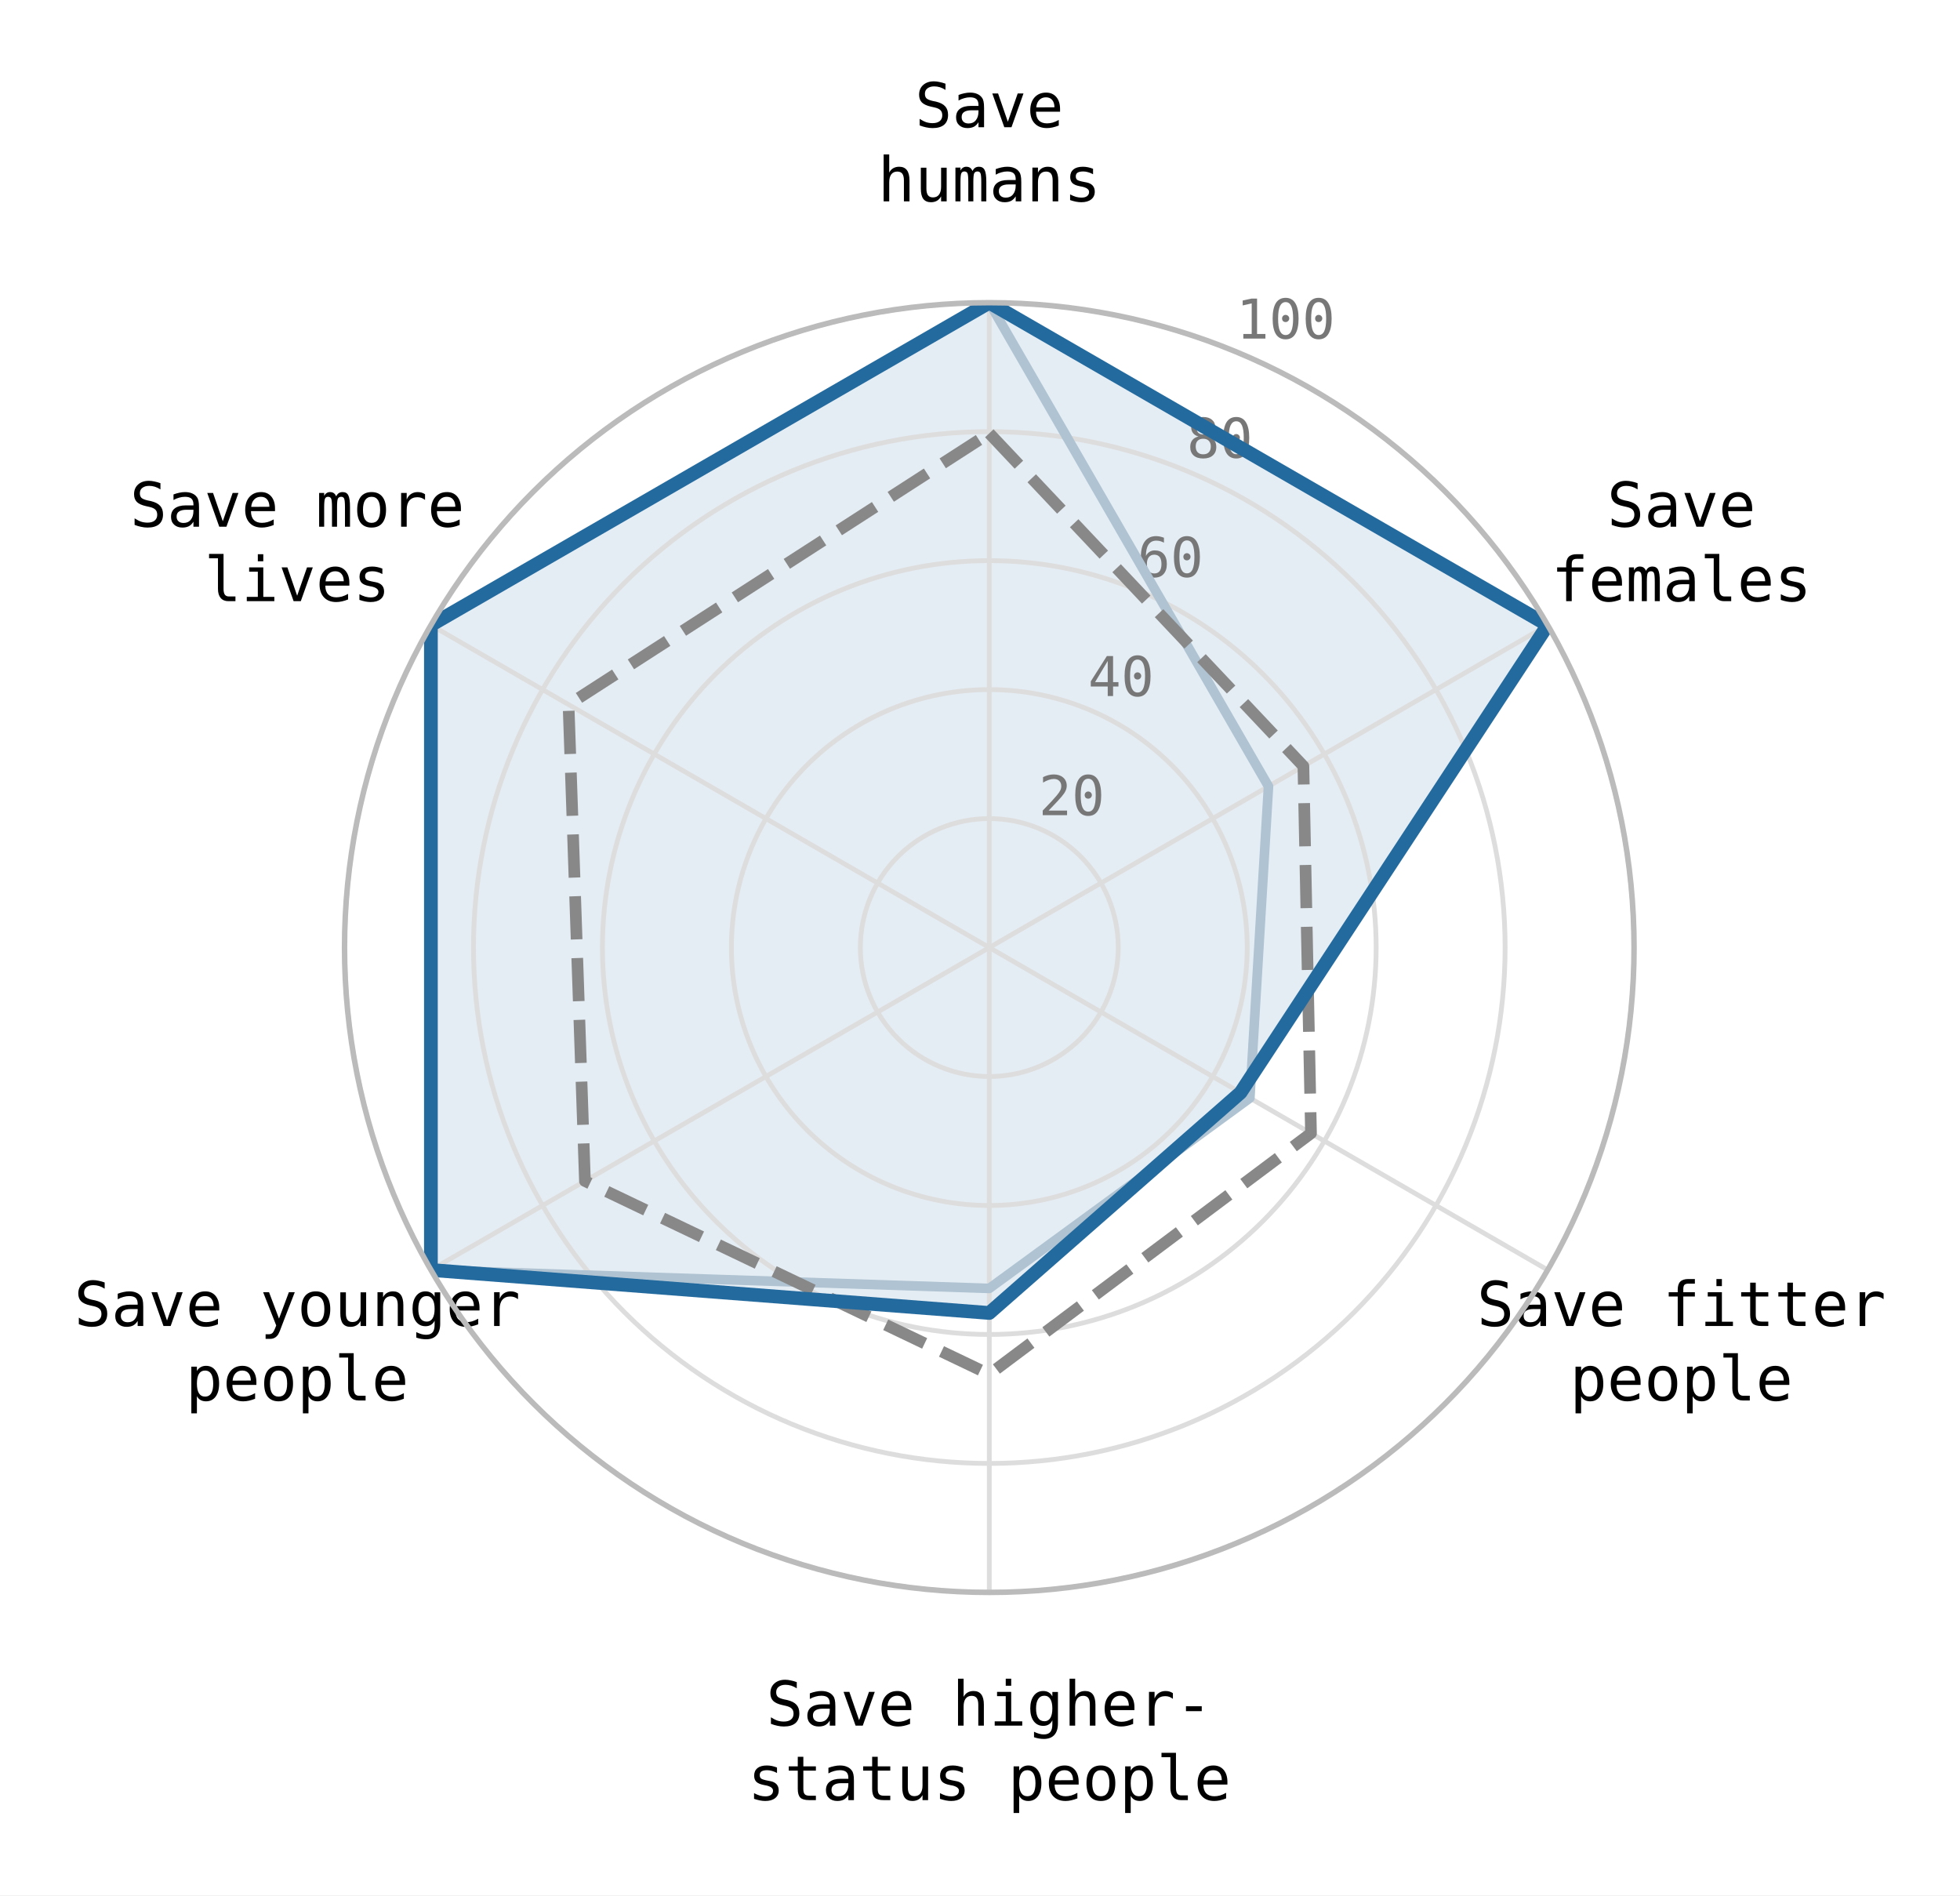
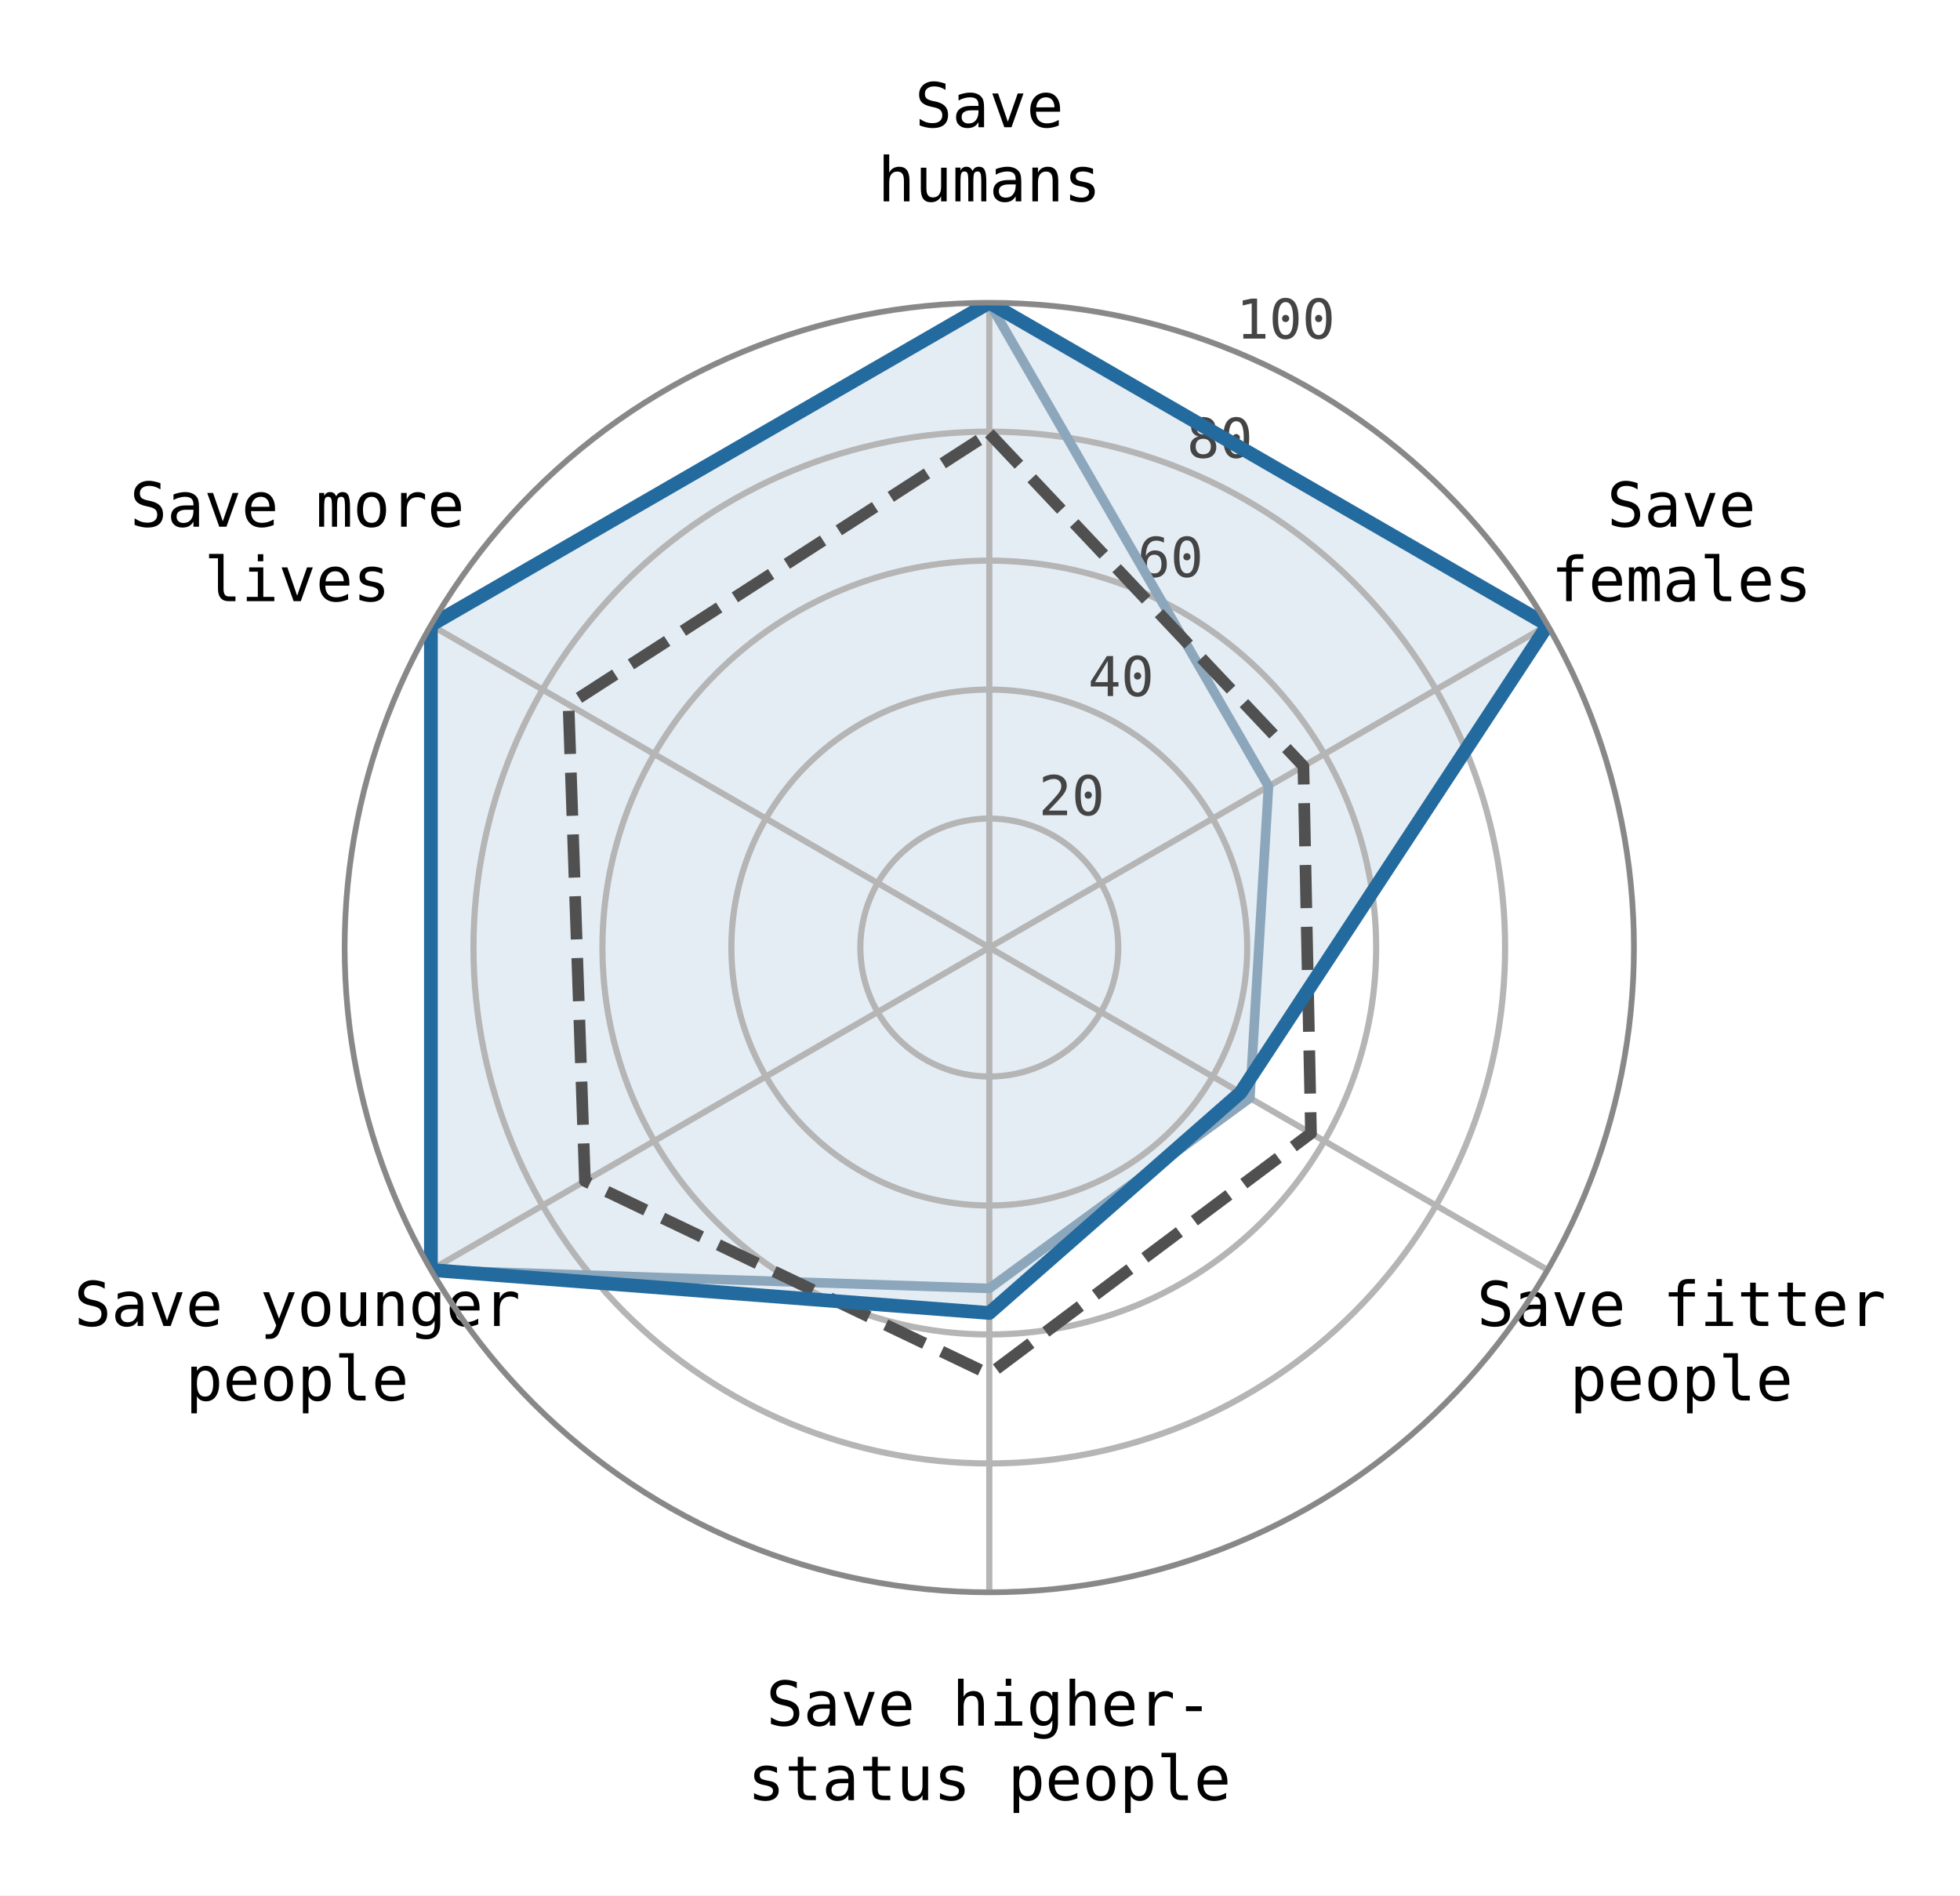
<svg xmlns="http://www.w3.org/2000/svg" width="285.625pt" height="276.148pt" viewBox="0 0 285.625 276.148" version="1.1">
  <defs>
    <style type="text/css">*{stroke-linejoin: round; stroke-linecap: butt}</style>
  </defs>
  <g id="figure_1">
    <g id="patch_1">
      <path d="M 0 276.148  L 285.625 276.148  L 285.625 0  L 0 0  z " style="fill: #ffffff" />
    </g>
    <g id="axes_1">
      <g id="patch_2">
        <path d="M 238.127 138.062  C 238.127 125.723 235.697 113.505 230.975 102.105  C 226.253 90.706 219.332 80.347 210.607 71.622  C 201.882 62.898 191.523 55.976 180.124 51.254  C 168.724 46.533 156.506 44.102 144.167 44.102  C 131.828 44.102 119.61 46.533 108.21 51.254  C 96.811 55.976 86.452 62.898 77.727 71.622  C 69.002 80.347 62.081 90.706 57.359 102.105  C 52.637 113.505 50.207 125.723 50.207 138.062  C 50.207 150.401 52.637 162.62 57.359 174.019  C 62.081 185.419 69.002 195.777 77.727 204.502  C 86.452 213.227 96.811 220.148 108.21 224.87  C 119.61 229.592 131.828 232.022 144.167 232.022  C 156.506 232.022 168.724 229.592 180.124 224.87  C 191.523 220.148 201.882 213.227 210.607 204.502  C 219.332 195.777 226.253 185.419 230.975 174.019  C 235.697 162.62 238.127 150.401 238.127 138.062  M 144.167 138.062  C 144.167 138.062 144.167 138.062 144.167 138.062  C 144.167 138.062 144.167 138.062 144.167 138.062  C 144.167 138.062 144.167 138.062 144.167 138.062  C 144.167 138.062 144.167 138.062 144.167 138.062  C 144.167 138.062 144.167 138.062 144.167 138.062  C 144.167 138.062 144.167 138.062 144.167 138.062  C 144.167 138.062 144.167 138.062 144.167 138.062  C 144.167 138.062 144.167 138.062 144.167 138.062  C 144.167 138.062 144.167 138.062 144.167 138.062  C 144.167 138.062 144.167 138.062 144.167 138.062  C 144.167 138.062 144.167 138.062 144.167 138.062  C 144.167 138.062 144.167 138.062 144.167 138.062  C 144.167 138.062 144.167 138.062 144.167 138.062  C 144.167 138.062 144.167 138.062 144.167 138.062  C 144.167 138.062 144.167 138.062 144.167 138.062  C 144.167 138.062 144.167 138.062 144.167 138.062  z " style="fill: #ffffff" />
      </g>
      <g id="patch_3">
        <path d="M 144.167 44.102  L 225.539 91.082  L 180.784 159.203  L 144.167 191.306  L 62.795 185.042  L 62.795 91.082  z " clip-path="url(#pd5610e90e8)" style="fill: #236a9e; opacity: 0.12; stroke: #236a9e; stroke-linejoin: miter" />
      </g>
      <g id="matplotlib.axis_1">
        <g id="xtick_1">
          <g id="line2d_1">
-             <path d="M 144.167 138.062  L 144.167 44.102  " clip-path="url(#pd5610e90e8)" style="fill: none; stroke: #dddddd; stroke-width: 0.7; stroke-linecap: square" />
+             <path d="M 144.167 138.062  L 144.167 44.102  " clip-path="url(#pd5610e90e8)" style="fill: none; stroke: #b5b5b5; stroke-width: 0.9; stroke-linecap: square" />
          </g>
          <g id="text_1">
            <text style="font-size: 9px; font-family: Menlo, Consolas, monospace" transform="translate(133.3304 18.53877)">Save</text>
            <text style="font-size: 9px; font-family: Menlo, Consolas, monospace" transform="translate(127.9122 29.34123)">humans</text>
          </g>
        </g>
        <g id="xtick_2">
          <g id="line2d_2">
-             <path d="M 144.167 138.062  L 225.539 91.082  " clip-path="url(#pd5610e90e8)" style="fill: none; stroke: #dddddd; stroke-width: 0.7; stroke-linecap: square" />
+             <path d="M 144.167 138.062  L 225.539 91.082  " clip-path="url(#pd5610e90e8)" style="fill: none; stroke: #b5b5b5; stroke-width: 0.9; stroke-linecap: square" />
          </g>
          <g id="text_2">
            <text style="font-size: 9px; font-family: Menlo, Consolas, monospace" transform="translate(234.1878 76.74486)">Save</text>
            <text style="font-size: 9px; font-family: Menlo, Consolas, monospace" transform="translate(226.0603 87.59514)">females</text>
          </g>
        </g>
        <g id="xtick_3">
          <g id="line2d_3">
-             <path d="M 144.167 138.062  L 225.539 185.042  " clip-path="url(#pd5610e90e8)" style="fill: none; stroke: #dddddd; stroke-width: 0.7; stroke-linecap: square" />
+             <path d="M 144.167 138.062  L 225.539 185.042  " clip-path="url(#pd5610e90e8)" style="fill: none; stroke: #b5b5b5; stroke-width: 0.9; stroke-linecap: square" />
          </g>
          <g id="text_3">
            <text style="font-size: 9px; font-family: Menlo, Consolas, monospace" transform="translate(215.2238 193.2052)">Save fitter</text>
            <text style="font-size: 9px; font-family: Menlo, Consolas, monospace" transform="translate(228.7695 204.0555)">people</text>
          </g>
        </g>
        <g id="xtick_4">
          <g id="line2d_4">
-             <path d="M 144.167 138.062  L 144.167 232.022  " clip-path="url(#pd5610e90e8)" style="fill: none; stroke: #dddddd; stroke-width: 0.7; stroke-linecap: square" />
+             <path d="M 144.167 138.062  L 144.167 232.022  " clip-path="url(#pd5610e90e8)" style="fill: none; stroke: #b5b5b5; stroke-width: 0.9; stroke-linecap: square" />
          </g>
          <g id="text_4">
            <text style="font-size: 9px; font-family: Menlo, Consolas, monospace" transform="translate(111.6573 251.4352)">Save higher-</text>
            <text style="font-size: 9px; font-family: Menlo, Consolas, monospace" transform="translate(108.9482 262.2855)">status people</text>
          </g>
        </g>
        <g id="xtick_5">
          <g id="line2d_5">
-             <path d="M 144.167 138.062  L 62.795 185.042  " clip-path="url(#pd5610e90e8)" style="fill: none; stroke: #dddddd; stroke-width: 0.7; stroke-linecap: square" />
+             <path d="M 144.167 138.062  L 62.795 185.042  " clip-path="url(#pd5610e90e8)" style="fill: none; stroke: #b5b5b5; stroke-width: 0.9; stroke-linecap: square" />
          </g>
          <g id="text_5">
            <text style="font-size: 9px; font-family: Menlo, Consolas, monospace" transform="translate(10.8 193.2049)">Save younger</text>
            <text style="font-size: 9px; font-family: Menlo, Consolas, monospace" transform="translate(27.05484 204.0551)">people</text>
          </g>
        </g>
        <g id="xtick_6">
          <g id="line2d_6">
-             <path d="M 144.167 138.062  L 62.795 91.082  " clip-path="url(#pd5610e90e8)" style="fill: none; stroke: #dddddd; stroke-width: 0.7; stroke-linecap: square" />
+             <path d="M 144.167 138.062  L 62.795 91.082  " clip-path="url(#pd5610e90e8)" style="fill: none; stroke: #b5b5b5; stroke-width: 0.9; stroke-linecap: square" />
          </g>
          <g id="text_6">
            <text style="font-size: 9px; font-family: Menlo, Consolas, monospace" transform="translate(18.92742 76.74486)">Save more</text>
            <text style="font-size: 9px; font-family: Menlo, Consolas, monospace" transform="translate(29.76398 87.59514)">lives</text>
          </g>
        </g>
      </g>
      <g id="matplotlib.axis_2">
        <g id="ytick_1">
          <g id="line2d_7">
-             <path d="M 144.167 119.27  C 146.635 119.27 149.078 119.756 151.358 120.701  C 153.638 121.645 155.71 123.029 157.455 124.774  C 159.2 126.519 160.584 128.591 161.529 130.871  C 162.473 133.151 162.959 135.594 162.959 138.062  C 162.959 140.53 162.473 142.974 161.529 145.253  C 160.584 147.533 159.2 149.605 157.455 151.35  C 155.71 153.095 153.638 154.479 151.358 155.424  C 149.078 156.368 146.635 156.854 144.167 156.854  C 141.699 156.854 139.256 156.368 136.976 155.424  C 134.696 154.479 132.624 153.095 130.879 151.35  C 129.134 149.605 127.75 147.533 126.805 145.253  C 125.861 142.974 125.375 140.53 125.375 138.062  C 125.375 135.594 125.861 133.151 126.805 130.871  C 127.75 128.591 129.134 126.519 130.879 124.774  C 132.624 123.029 134.696 121.645 136.976 120.701  C 139.256 119.756 141.699 119.27 144.167 119.27  " clip-path="url(#pd5610e90e8)" style="fill: none; stroke: #dddddd; stroke-width: 0.7; stroke-linecap: square" />
+             <path d="M 144.167 119.27  C 146.635 119.27 149.078 119.756 151.358 120.701  C 153.638 121.645 155.71 123.029 157.455 124.774  C 159.2 126.519 160.584 128.591 161.529 130.871  C 162.473 133.151 162.959 135.594 162.959 138.062  C 162.959 140.53 162.473 142.974 161.529 145.253  C 160.584 147.533 159.2 149.605 157.455 151.35  C 155.71 153.095 153.638 154.479 151.358 155.424  C 149.078 156.368 146.635 156.854 144.167 156.854  C 141.699 156.854 139.256 156.368 136.976 155.424  C 134.696 154.479 132.624 153.095 130.879 151.35  C 129.134 149.605 127.75 147.533 126.805 145.253  C 125.861 142.974 125.375 140.53 125.375 138.062  C 125.375 135.594 125.861 133.151 126.805 130.871  C 127.75 128.591 129.134 126.519 130.879 124.774  C 132.624 123.029 134.696 121.645 136.976 120.701  C 139.256 119.756 141.699 119.27 144.167 119.27  " clip-path="url(#pd5610e90e8)" style="fill: none; stroke: #b5b5b5; stroke-width: 0.9; stroke-linecap: square" />
          </g>
          <g id="text_7">
-             <text style="font-size: 8px; font-family: Menlo, Consolas, monospace; text-anchor: start; fill: #777777" x="151.358" y="118.779" transform="rotate(-0 151.3584 118.7787)">20</text>
+             <text style="font-size: 8px; font-family: Menlo, Consolas, monospace; text-anchor: start; fill: #444444" x="151.358" y="118.779" transform="rotate(-0 151.3584 118.7787)">20</text>
          </g>
        </g>
        <g id="ytick_2">
          <g id="line2d_8">
-             <path d="M 144.167 100.478  C 149.102 100.478 153.99 101.45 158.55 103.339  C 163.11 105.228 167.253 107.996 170.743 111.486  C 174.233 114.976 177.001 119.12 178.89 123.679  C 180.779 128.239 181.751 133.127 181.751 138.062  C 181.751 142.998 180.779 147.885 178.89 152.445  C 177.001 157.005 174.233 161.148 170.743 164.638  C 167.253 168.128 163.11 170.896 158.55 172.785  C 153.99 174.674 149.102 175.646 144.167 175.646  C 139.232 175.646 134.344 174.674 129.784 172.785  C 125.224 170.896 121.081 168.128 117.591 164.638  C 114.101 161.148 111.333 157.005 109.444 152.445  C 107.555 147.885 106.583 142.998 106.583 138.062  C 106.583 133.127 107.555 128.239 109.444 123.679  C 111.333 119.12 114.101 114.976 117.591 111.486  C 121.081 107.996 125.224 105.228 129.784 103.339  C 134.344 101.45 139.232 100.478 144.167 100.478  " clip-path="url(#pd5610e90e8)" style="fill: none; stroke: #dddddd; stroke-width: 0.7; stroke-linecap: square" />
+             <path d="M 144.167 100.478  C 149.102 100.478 153.99 101.45 158.55 103.339  C 163.11 105.228 167.253 107.996 170.743 111.486  C 174.233 114.976 177.001 119.12 178.89 123.679  C 180.779 128.239 181.751 133.127 181.751 138.062  C 181.751 142.998 180.779 147.885 178.89 152.445  C 177.001 157.005 174.233 161.148 170.743 164.638  C 167.253 168.128 163.11 170.896 158.55 172.785  C 153.99 174.674 149.102 175.646 144.167 175.646  C 139.232 175.646 134.344 174.674 129.784 172.785  C 125.224 170.896 121.081 168.128 117.591 164.638  C 114.101 161.148 111.333 157.005 109.444 152.445  C 107.555 147.885 106.583 142.998 106.583 138.062  C 106.583 133.127 107.555 128.239 109.444 123.679  C 111.333 119.12 114.101 114.976 117.591 111.486  C 121.081 107.996 125.224 105.228 129.784 103.339  C 134.344 101.45 139.232 100.478 144.167 100.478  " clip-path="url(#pd5610e90e8)" style="fill: none; stroke: #b5b5b5; stroke-width: 0.9; stroke-linecap: square" />
          </g>
          <g id="text_8">
-             <text style="font-size: 8px; font-family: Menlo, Consolas, monospace; text-anchor: start; fill: #777777" x="158.55" y="101.417" transform="rotate(-0 158.5498 101.4171)">40</text>
+             <text style="font-size: 8px; font-family: Menlo, Consolas, monospace; text-anchor: start; fill: #444444" x="158.55" y="101.417" transform="rotate(-0 158.5498 101.4171)">40</text>
          </g>
        </g>
        <g id="ytick_3">
          <g id="line2d_9">
-             <path d="M 144.167 81.686  C 151.57 81.686 158.901 83.144 165.741 85.977  C 172.581 88.811 178.796 92.963 184.031 98.198  C 189.266 103.433 193.419 109.648 196.252 116.488  C 199.085 123.328 200.543 130.659 200.543 138.062  C 200.543 145.465 199.085 152.797 196.252 159.636  C 193.419 166.476 189.266 172.691 184.031 177.926  C 178.796 183.161 172.581 187.314 165.741 190.147  C 158.901 192.98 151.57 194.438 144.167 194.438  C 136.764 194.438 129.433 192.98 122.593 190.147  C 115.753 187.314 109.538 183.161 104.303 177.926  C 99.068 172.691 94.915 166.476 92.082 159.636  C 89.249 152.797 87.791 145.465 87.791 138.062  C 87.791 130.659 89.249 123.328 92.082 116.488  C 94.915 109.648 99.068 103.433 104.303 98.198  C 109.538 92.963 115.753 88.811 122.593 85.977  C 129.433 83.144 136.764 81.686 144.167 81.686  " clip-path="url(#pd5610e90e8)" style="fill: none; stroke: #dddddd; stroke-width: 0.7; stroke-linecap: square" />
+             <path d="M 144.167 81.686  C 151.57 81.686 158.901 83.144 165.741 85.977  C 172.581 88.811 178.796 92.963 184.031 98.198  C 189.266 103.433 193.419 109.648 196.252 116.488  C 199.085 123.328 200.543 130.659 200.543 138.062  C 200.543 145.465 199.085 152.797 196.252 159.636  C 193.419 166.476 189.266 172.691 184.031 177.926  C 178.796 183.161 172.581 187.314 165.741 190.147  C 158.901 192.98 151.57 194.438 144.167 194.438  C 136.764 194.438 129.433 192.98 122.593 190.147  C 115.753 187.314 109.538 183.161 104.303 177.926  C 99.068 172.691 94.915 166.476 92.082 159.636  C 89.249 152.797 87.791 145.465 87.791 138.062  C 87.791 130.659 89.249 123.328 92.082 116.488  C 94.915 109.648 99.068 103.433 104.303 98.198  C 109.538 92.963 115.753 88.811 122.593 85.977  C 129.433 83.144 136.764 81.686 144.167 81.686  " clip-path="url(#pd5610e90e8)" style="fill: none; stroke: #b5b5b5; stroke-width: 0.9; stroke-linecap: square" />
          </g>
          <g id="text_9">
-             <text style="font-size: 8px; font-family: Menlo, Consolas, monospace; text-anchor: start; fill: #777777" x="165.741" y="84.056" transform="rotate(-0 165.7412 84.0556)">60</text>
+             <text style="font-size: 8px; font-family: Menlo, Consolas, monospace; text-anchor: start; fill: #444444" x="165.741" y="84.056" transform="rotate(-0 165.7412 84.0556)">60</text>
          </g>
        </g>
        <g id="ytick_4">
          <g id="line2d_10">
-             <path d="M 144.167 62.894  C 154.038 62.894 163.813 64.838 172.933 68.616  C 182.052 72.393 190.339 77.93 197.319 84.91  C 204.299 91.89 209.836 100.177 213.613 109.297  C 217.391 118.416 219.335 128.191 219.335 138.062  C 219.335 147.933 217.391 157.708 213.613 166.828  C 209.836 175.947 204.299 184.234 197.319 191.214  C 190.339 198.194 182.052 203.731 172.933 207.508  C 163.813 211.286 154.038 213.23 144.167 213.23  C 134.296 213.23 124.521 211.286 115.401 207.508  C 106.282 203.731 97.995 198.194 91.015 191.214  C 84.035 184.234 78.498 175.947 74.721 166.828  C 70.943 157.708 68.999 147.933 68.999 138.062  C 68.999 128.191 70.943 118.416 74.721 109.297  C 78.498 100.177 84.035 91.89 91.015 84.91  C 97.995 77.93 106.282 72.393 115.401 68.616  C 124.521 64.838 134.296 62.894 144.167 62.894  " clip-path="url(#pd5610e90e8)" style="fill: none; stroke: #dddddd; stroke-width: 0.7; stroke-linecap: square" />
+             <path d="M 144.167 62.894  C 154.038 62.894 163.813 64.838 172.933 68.616  C 182.052 72.393 190.339 77.93 197.319 84.91  C 204.299 91.89 209.836 100.177 213.613 109.297  C 217.391 118.416 219.335 128.191 219.335 138.062  C 219.335 147.933 217.391 157.708 213.613 166.828  C 209.836 175.947 204.299 184.234 197.319 191.214  C 190.339 198.194 182.052 203.731 172.933 207.508  C 163.813 211.286 154.038 213.23 144.167 213.23  C 134.296 213.23 124.521 211.286 115.401 207.508  C 106.282 203.731 97.995 198.194 91.015 191.214  C 84.035 184.234 78.498 175.947 74.721 166.828  C 70.943 157.708 68.999 147.933 68.999 138.062  C 68.999 128.191 70.943 118.416 74.721 109.297  C 78.498 100.177 84.035 91.89 91.015 84.91  C 97.995 77.93 106.282 72.393 115.401 68.616  C 124.521 64.838 134.296 62.894 144.167 62.894  " clip-path="url(#pd5610e90e8)" style="fill: none; stroke: #b5b5b5; stroke-width: 0.9; stroke-linecap: square" />
          </g>
          <g id="text_10">
-             <text style="font-size: 8px; font-family: Menlo, Consolas, monospace; text-anchor: start; fill: #777777" x="172.933" y="66.694" transform="rotate(-0 172.9326 66.69406)">80</text>
+             <text style="font-size: 8px; font-family: Menlo, Consolas, monospace; text-anchor: start; fill: #444444" x="172.933" y="66.694" transform="rotate(-0 172.9326 66.69406)">80</text>
          </g>
        </g>
        <g id="ytick_5">
          <g id="line2d_11">
-             <path d="M 144.167 44.102  C 156.506 44.102 168.724 46.533 180.124 51.254  C 191.523 55.976 201.882 62.898 210.607 71.622  C 219.332 80.347 226.253 90.706 230.975 102.105  C 235.697 113.505 238.127 125.723 238.127 138.062  C 238.127 150.401 235.697 162.62 230.975 174.019  C 226.253 185.419 219.332 195.777 210.607 204.502  C 201.882 213.227 191.523 220.148 180.124 224.87  C 168.724 229.592 156.506 232.022 144.167 232.022  C 131.828 232.022 119.61 229.592 108.21 224.87  C 96.811 220.148 86.452 213.227 77.727 204.502  C 69.002 195.777 62.081 185.419 57.359 174.019  C 52.637 162.62 50.207 150.401 50.207 138.062  C 50.207 125.723 52.637 113.505 57.359 102.105  C 62.081 90.706 69.002 80.347 77.727 71.622  C 86.452 62.898 96.811 55.976 108.21 51.254  C 119.61 46.533 131.828 44.102 144.167 44.102  " clip-path="url(#pd5610e90e8)" style="fill: none; stroke: #dddddd; stroke-width: 0.7; stroke-linecap: square" />
+             <path d="M 144.167 44.102  C 156.506 44.102 168.724 46.533 180.124 51.254  C 191.523 55.976 201.882 62.898 210.607 71.622  C 219.332 80.347 226.253 90.706 230.975 102.105  C 235.697 113.505 238.127 125.723 238.127 138.062  C 238.127 150.401 235.697 162.62 230.975 174.019  C 226.253 185.419 219.332 195.777 210.607 204.502  C 201.882 213.227 191.523 220.148 180.124 224.87  C 168.724 229.592 156.506 232.022 144.167 232.022  C 131.828 232.022 119.61 229.592 108.21 224.87  C 96.811 220.148 86.452 213.227 77.727 204.502  C 69.002 195.777 62.081 185.419 57.359 174.019  C 52.637 162.62 50.207 150.401 50.207 138.062  C 50.207 125.723 52.637 113.505 57.359 102.105  C 62.081 90.706 69.002 80.347 77.727 71.622  C 86.452 62.898 96.811 55.976 108.21 51.254  C 119.61 46.533 131.828 44.102 144.167 44.102  " clip-path="url(#pd5610e90e8)" style="fill: none; stroke: #b5b5b5; stroke-width: 0.9; stroke-linecap: square" />
          </g>
          <g id="text_11">
-             <text style="font-size: 8px; font-family: Menlo, Consolas, monospace; text-anchor: start; fill: #777777" x="180.124" y="49.333" transform="rotate(-0 180.1239 49.33251)">100</text>
+             <text style="font-size: 8px; font-family: Menlo, Consolas, monospace; text-anchor: start; fill: #444444" x="180.124" y="49.333" transform="rotate(-0 180.1239 49.33251)">100</text>
          </g>
        </g>
      </g>
      <g id="line2d_12">
-         <path d="M 144.167 44.102  L 184.853 114.572  L 182.14 159.986  L 144.167 187.727  L 62.795 185.042  L 62.795 91.082  L 144.167 44.102  " clip-path="url(#pd5610e90e8)" style="fill: none; stroke: #afc3d2; stroke-width: 1.4; stroke-linecap: square" />
+         <path d="M 144.167 44.102  L 184.853 114.572  L 182.14 159.986  L 144.167 187.727  L 62.795 185.042  L 62.795 91.082  L 144.167 44.102  " clip-path="url(#pd5610e90e8)" style="fill: none; stroke: #8ca7bc; stroke-width: 1.4; stroke-linecap: square" />
      </g>
      <g id="line2d_13">
-         <path d="M 144.167 63.134  L 189.942 111.634  L 191.048 165.129  L 144.167 200.243  L 85.241 172.083  L 82.851 102.661  L 144.167 63.134  " clip-path="url(#pd5610e90e8)" style="fill: none; stroke-dasharray: 6.29,2.72; stroke-dashoffset: 0; stroke: #888888; stroke-width: 1.7" />
+         <path d="M 144.167 63.134  L 189.942 111.634  L 191.048 165.129  L 144.167 200.243  L 85.241 172.083  L 82.851 102.661  L 144.167 63.134  " clip-path="url(#pd5610e90e8)" style="fill: none; stroke-dasharray: 6.29,2.72; stroke-dashoffset: 0; stroke: #505050; stroke-width: 1.7" />
      </g>
      <g id="line2d_14">
        <path d="M 144.167 44.102  L 225.539 91.082  L 180.784 159.203  L 144.167 191.306  L 62.795 185.042  L 62.795 91.082  L 144.167 44.102  " clip-path="url(#pd5610e90e8)" style="fill: none; stroke: #236a9e; stroke-width: 2; stroke-linecap: square" />
      </g>
      <g id="patch_4">
-         <path d="M 144.167 44.102  C 131.828 44.102 119.61 46.533 108.21 51.254  C 96.811 55.976 86.452 62.898 77.727 71.622  C 69.002 80.347 62.081 90.706 57.359 102.105  C 52.637 113.505 50.207 125.723 50.207 138.062  C 50.207 150.401 52.637 162.62 57.359 174.019  C 62.081 185.419 69.002 195.777 77.727 204.502  C 86.452 213.227 96.811 220.148 108.21 224.87  C 119.61 229.592 131.828 232.022 144.167 232.022  C 156.506 232.022 168.724 229.592 180.124 224.87  C 191.523 220.148 201.882 213.227 210.607 204.502  C 219.332 195.777 226.253 185.419 230.975 174.019  C 235.697 162.62 238.127 150.401 238.127 138.062  C 238.127 125.723 235.697 113.505 230.975 102.105  C 226.253 90.706 219.332 80.347 210.607 71.622  C 201.882 62.898 191.523 55.976 180.124 51.254  C 168.724 46.533 156.506 44.102 144.167 44.102  " style="fill: none; stroke: #bbbbbb; stroke-width: 0.8; stroke-linejoin: miter; stroke-linecap: square" />
+         <path d="M 144.167 44.102  C 131.828 44.102 119.61 46.533 108.21 51.254  C 96.811 55.976 86.452 62.898 77.727 71.622  C 69.002 80.347 62.081 90.706 57.359 102.105  C 52.637 113.505 50.207 125.723 50.207 138.062  C 50.207 150.401 52.637 162.62 57.359 174.019  C 62.081 185.419 69.002 195.777 77.727 204.502  C 86.452 213.227 96.811 220.148 108.21 224.87  C 119.61 229.592 131.828 232.022 144.167 232.022  C 156.506 232.022 168.724 229.592 180.124 224.87  C 191.523 220.148 201.882 213.227 210.607 204.502  C 219.332 195.777 226.253 185.419 230.975 174.019  C 235.697 162.62 238.127 150.401 238.127 138.062  C 238.127 125.723 235.697 113.505 230.975 102.105  C 226.253 90.706 219.332 80.347 210.607 71.622  C 201.882 62.898 191.523 55.976 180.124 51.254  C 168.724 46.533 156.506 44.102 144.167 44.102  " style="fill: none; stroke: #888888; stroke-width: 0.8; stroke-linejoin: miter; stroke-linecap: square" />
      </g>
    </g>
  </g>
  <defs>
    <clipPath id="pd5610e90e8">
      <path d="M 238.127 138.062  C 238.127 125.723 235.697 113.505 230.975 102.105  C 226.253 90.706 219.332 80.347 210.607 71.622  C 201.882 62.898 191.523 55.976 180.124 51.254  C 168.724 46.533 156.506 44.102 144.167 44.102  C 131.828 44.102 119.61 46.533 108.21 51.254  C 96.811 55.976 86.452 62.898 77.727 71.622  C 69.002 80.347 62.081 90.706 57.359 102.105  C 52.637 113.505 50.207 125.723 50.207 138.062  C 50.207 150.401 52.637 162.62 57.359 174.019  C 62.081 185.419 69.002 195.777 77.727 204.502  C 86.452 213.227 96.811 220.148 108.21 224.87  C 119.61 229.592 131.828 232.022 144.167 232.022  C 156.506 232.022 168.724 229.592 180.124 224.87  C 191.523 220.148 201.882 213.227 210.607 204.502  C 219.332 195.777 226.253 185.419 230.975 174.019  C 235.697 162.62 238.127 150.401 238.127 138.062  M 144.167 138.062  C 144.167 138.062 144.167 138.062 144.167 138.062  C 144.167 138.062 144.167 138.062 144.167 138.062  C 144.167 138.062 144.167 138.062 144.167 138.062  C 144.167 138.062 144.167 138.062 144.167 138.062  C 144.167 138.062 144.167 138.062 144.167 138.062  C 144.167 138.062 144.167 138.062 144.167 138.062  C 144.167 138.062 144.167 138.062 144.167 138.062  C 144.167 138.062 144.167 138.062 144.167 138.062  C 144.167 138.062 144.167 138.062 144.167 138.062  C 144.167 138.062 144.167 138.062 144.167 138.062  C 144.167 138.062 144.167 138.062 144.167 138.062  C 144.167 138.062 144.167 138.062 144.167 138.062  C 144.167 138.062 144.167 138.062 144.167 138.062  C 144.167 138.062 144.167 138.062 144.167 138.062  C 144.167 138.062 144.167 138.062 144.167 138.062  C 144.167 138.062 144.167 138.062 144.167 138.062  z " />
    </clipPath>
  </defs>
</svg>
